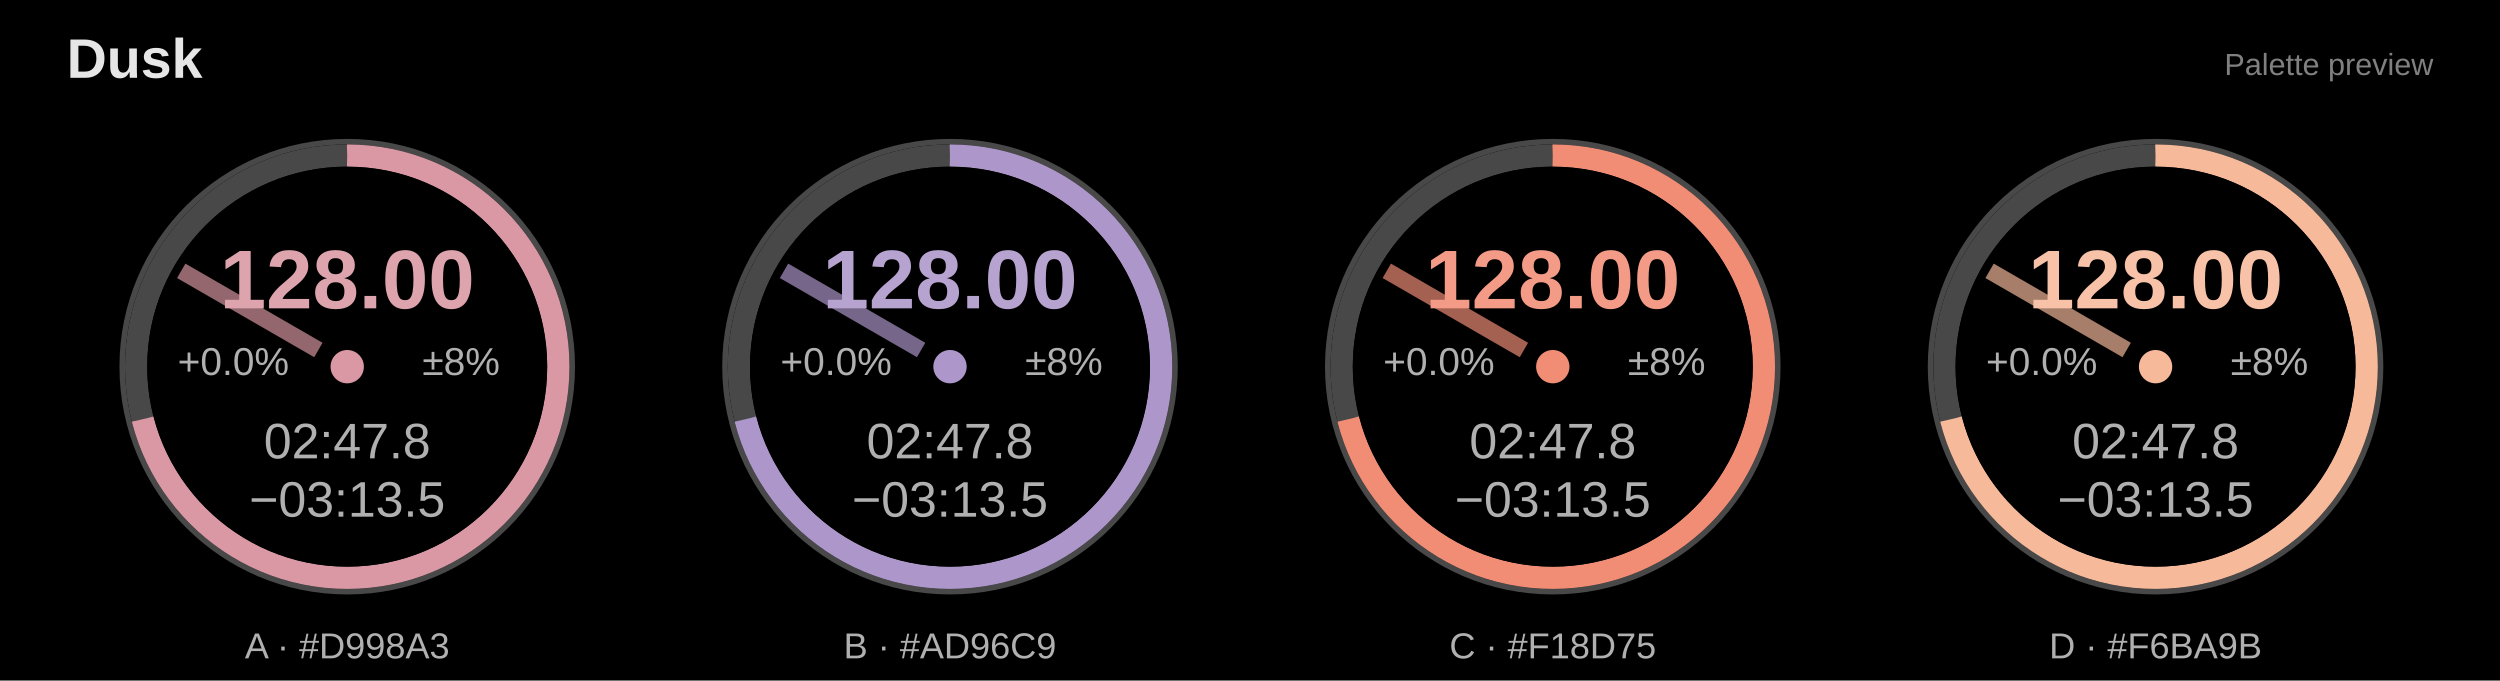
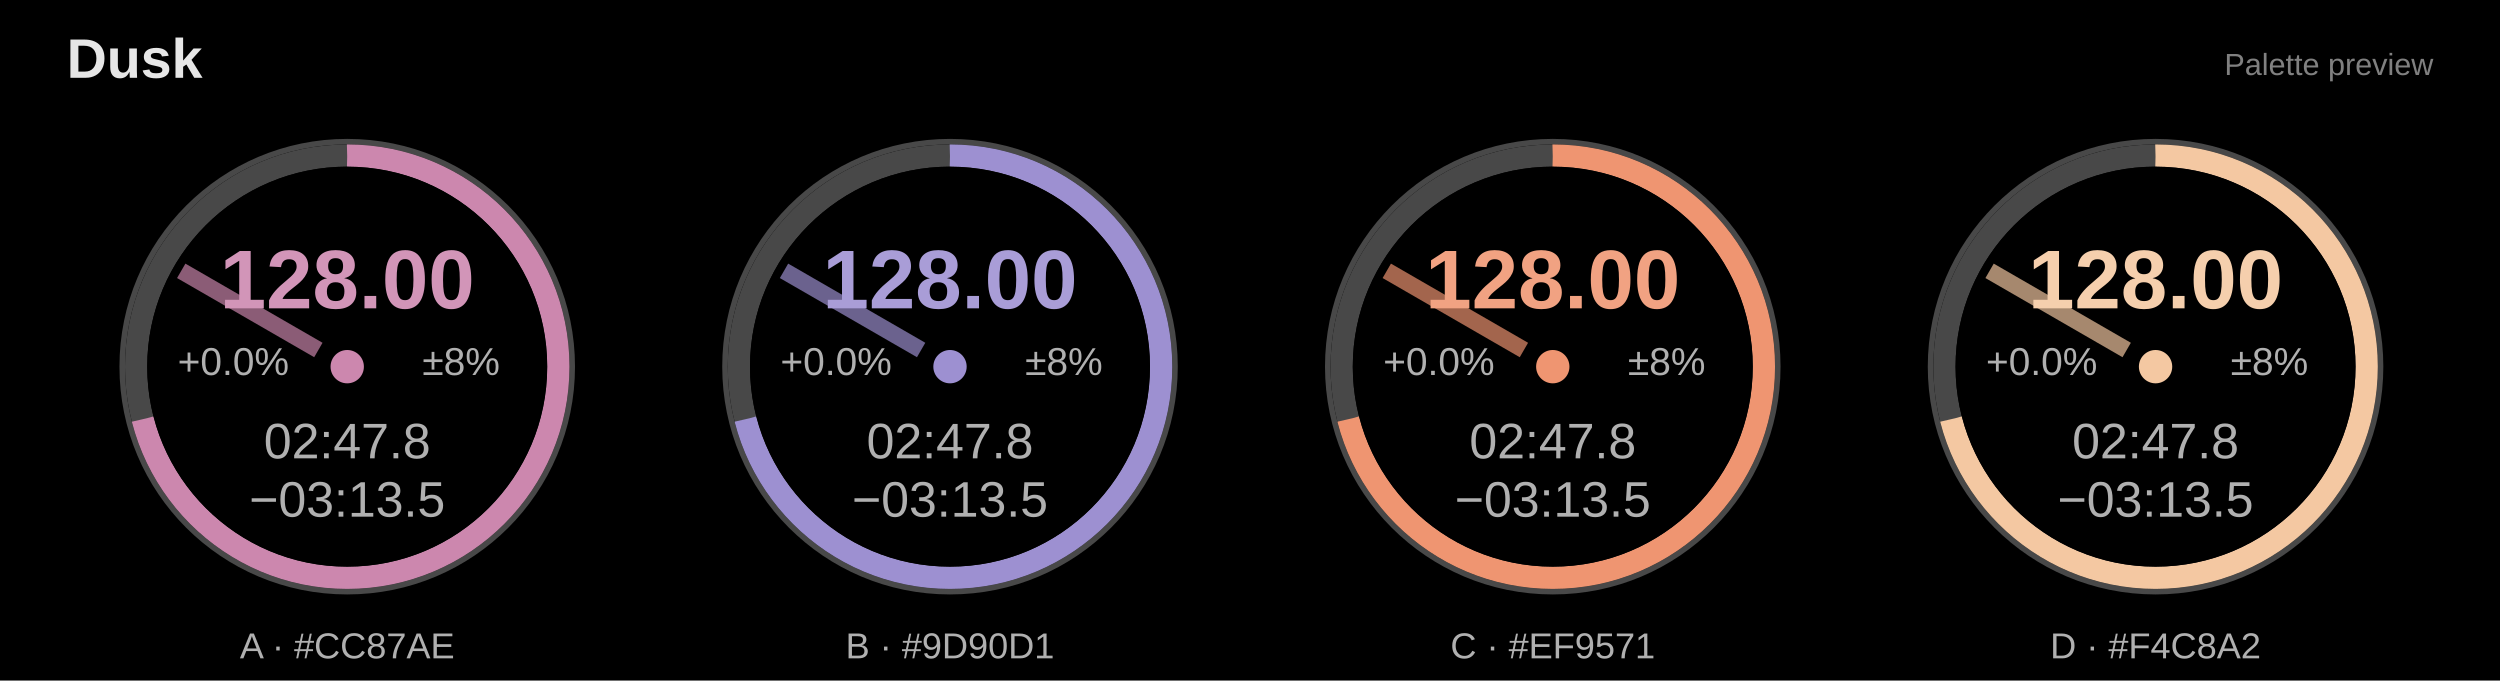
<svg xmlns="http://www.w3.org/2000/svg" width="900" height="245" viewBox="0 0 900 245" role="img" aria-labelledby="title desc">
  <style>text{font-family:Arial,Helvetica,sans-serif;font-variant-numeric:tabular-nums}</style>
  <rect width="900" height="245" fill="#000000" />
  <g transform="translate(0,0)">
    <text x="24" y="28" fill="#E6E6E6" font-size="20" text-anchor="start" font-weight="600">Dusk</text>
    <text x="876" y="27" fill="#808080" font-size="11" text-anchor="end" font-weight="400">Palette preview</text>
    <g transform="translate(43,50)">
      <circle cx="82" cy="82" r="81" fill="#000000" stroke="#484848" stroke-width="2" />
      <circle cx="82" cy="82" r="76" fill="none" stroke="#484848" stroke-width="8" />
-       <circle cx="82" cy="82" r="76" fill="none" stroke="#D998A3" stroke-width="8" stroke-dasharray="339.041 138.481" transform="rotate(-90 82 82)" />
+       <circle cx="82" cy="82" r="76" fill="none" stroke="#CC87AE" stroke-width="8" stroke-dasharray="339.041 138.481" transform="rotate(-90 82 82)" />
      <circle cx="82" cy="82" r="71.5" fill="#000000" stroke="#000000" />
-       <rect x="79" y="13" width="6" height="57" fill="#94676F" transform="rotate(-60 82 82)" />
-       <circle cx="82" cy="82" r="6" fill="#D998A3" />
-       <text x="82" y="61" fill="#DEA4AE" font-size="30" text-anchor="middle" font-weight="700">128.00</text>
+       <rect x="79" y="13" width="6" height="57" fill="#8B5C76" transform="rotate(-60 82 82)" />
+       <circle cx="82" cy="82" r="6" fill="#CC87AE" />
+       <text x="82" y="61" fill="#D295B8" font-size="30" text-anchor="middle" font-weight="700">128.00</text>
      <text x="41" y="85" fill="#B0B0B0" font-size="14" text-anchor="middle" font-weight="400">+0.0%</text>
      <text x="123" y="85" fill="#B0B0B0" font-size="14" text-anchor="middle" font-weight="400">±8%</text>
      <text x="82" y="115" fill="#B0B0B0" font-size="18" text-anchor="middle" font-weight="400">02:47.8</text>
      <text x="82" y="136" fill="#B0B0B0" font-size="18" text-anchor="middle" font-weight="400">−03:13.5</text>
-       <text x="82" y="187" fill="#B0B0B0" font-size="13" text-anchor="middle" font-weight="400">A  ·  #D998A3</text>
+       <text x="82" y="187" fill="#B0B0B0" font-size="13" text-anchor="middle" font-weight="400">A  ·  #CC87AE</text>
    </g>
    <g transform="translate(260,50)">
      <circle cx="82" cy="82" r="81" fill="#000000" stroke="#484848" stroke-width="2" />
      <circle cx="82" cy="82" r="76" fill="none" stroke="#484848" stroke-width="8" />
-       <circle cx="82" cy="82" r="76" fill="none" stroke="#AD96C9" stroke-width="8" stroke-dasharray="339.041 138.481" transform="rotate(-90 82 82)" />
+       <circle cx="82" cy="82" r="76" fill="none" stroke="#9D90D1" stroke-width="8" stroke-dasharray="339.041 138.481" transform="rotate(-90 82 82)" />
      <circle cx="82" cy="82" r="71.5" fill="#000000" stroke="#000000" />
-       <rect x="79" y="13" width="6" height="57" fill="#766689" transform="rotate(-60 82 82)" />
-       <circle cx="82" cy="82" r="6" fill="#AD96C9" />
-       <text x="82" y="61" fill="#B7A3CF" font-size="30" text-anchor="middle" font-weight="700">128.00</text>
+       <rect x="79" y="13" width="6" height="57" fill="#6B628E" transform="rotate(-60 82 82)" />
+       <circle cx="82" cy="82" r="6" fill="#9D90D1" />
+       <text x="82" y="61" fill="#A99DD7" font-size="30" text-anchor="middle" font-weight="700">128.00</text>
      <text x="41" y="85" fill="#B0B0B0" font-size="14" text-anchor="middle" font-weight="400">+0.0%</text>
      <text x="123" y="85" fill="#B0B0B0" font-size="14" text-anchor="middle" font-weight="400">±8%</text>
      <text x="82" y="115" fill="#B0B0B0" font-size="18" text-anchor="middle" font-weight="400">02:47.8</text>
      <text x="82" y="136" fill="#B0B0B0" font-size="18" text-anchor="middle" font-weight="400">−03:13.5</text>
-       <text x="82" y="187" fill="#B0B0B0" font-size="13" text-anchor="middle" font-weight="400">B  ·  #AD96C9</text>
+       <text x="82" y="187" fill="#B0B0B0" font-size="13" text-anchor="middle" font-weight="400">B  ·  #9D90D1</text>
    </g>
    <g transform="translate(477,50)">
      <circle cx="82" cy="82" r="81" fill="#000000" stroke="#484848" stroke-width="2" />
      <circle cx="82" cy="82" r="76" fill="none" stroke="#484848" stroke-width="8" />
-       <circle cx="82" cy="82" r="76" fill="none" stroke="#F18D75" stroke-width="8" stroke-dasharray="339.041 138.481" transform="rotate(-90 82 82)" />
+       <circle cx="82" cy="82" r="76" fill="none" stroke="#EF9571" stroke-width="8" stroke-dasharray="339.041 138.481" transform="rotate(-90 82 82)" />
      <circle cx="82" cy="82" r="71.5" fill="#000000" stroke="#000000" />
-       <rect x="79" y="13" width="6" height="57" fill="#A46050" transform="rotate(-60 82 82)" />
-       <circle cx="82" cy="82" r="6" fill="#F18D75" />
-       <text x="82" y="61" fill="#F39B86" font-size="30" text-anchor="middle" font-weight="700">128.00</text>
+       <rect x="79" y="13" width="6" height="57" fill="#A3654D" transform="rotate(-60 82 82)" />
+       <circle cx="82" cy="82" r="6" fill="#EF9571" />
+       <text x="82" y="61" fill="#F1A282" font-size="30" text-anchor="middle" font-weight="700">128.00</text>
      <text x="41" y="85" fill="#B0B0B0" font-size="14" text-anchor="middle" font-weight="400">+0.0%</text>
      <text x="123" y="85" fill="#B0B0B0" font-size="14" text-anchor="middle" font-weight="400">±8%</text>
      <text x="82" y="115" fill="#B0B0B0" font-size="18" text-anchor="middle" font-weight="400">02:47.8</text>
      <text x="82" y="136" fill="#B0B0B0" font-size="18" text-anchor="middle" font-weight="400">−03:13.5</text>
-       <text x="82" y="187" fill="#B0B0B0" font-size="13" text-anchor="middle" font-weight="400">C  ·  #F18D75</text>
+       <text x="82" y="187" fill="#B0B0B0" font-size="13" text-anchor="middle" font-weight="400">C  ·  #EF9571</text>
    </g>
    <g transform="translate(694,50)">
      <circle cx="82" cy="82" r="81" fill="#000000" stroke="#484848" stroke-width="2" />
      <circle cx="82" cy="82" r="76" fill="none" stroke="#484848" stroke-width="8" />
-       <circle cx="82" cy="82" r="76" fill="none" stroke="#F6BA9B" stroke-width="8" stroke-dasharray="339.041 138.481" transform="rotate(-90 82 82)" />
+       <circle cx="82" cy="82" r="76" fill="none" stroke="#F4C8A2" stroke-width="8" stroke-dasharray="339.041 138.481" transform="rotate(-90 82 82)" />
      <circle cx="82" cy="82" r="71.5" fill="#000000" stroke="#000000" />
-       <rect x="79" y="13" width="6" height="57" fill="#A77E69" transform="rotate(-60 82 82)" />
-       <circle cx="82" cy="82" r="6" fill="#F6BA9B" />
-       <text x="82" y="61" fill="#F7C2A7" font-size="30" text-anchor="middle" font-weight="700">128.00</text>
+       <rect x="79" y="13" width="6" height="57" fill="#A6886E" transform="rotate(-60 82 82)" />
+       <circle cx="82" cy="82" r="6" fill="#F4C8A2" />
+       <text x="82" y="61" fill="#F5CFAD" font-size="30" text-anchor="middle" font-weight="700">128.00</text>
      <text x="41" y="85" fill="#B0B0B0" font-size="14" text-anchor="middle" font-weight="400">+0.0%</text>
      <text x="123" y="85" fill="#B0B0B0" font-size="14" text-anchor="middle" font-weight="400">±8%</text>
      <text x="82" y="115" fill="#B0B0B0" font-size="18" text-anchor="middle" font-weight="400">02:47.8</text>
      <text x="82" y="136" fill="#B0B0B0" font-size="18" text-anchor="middle" font-weight="400">−03:13.5</text>
-       <text x="82" y="187" fill="#B0B0B0" font-size="13" text-anchor="middle" font-weight="400">D  ·  #F6BA9B</text>
+       <text x="82" y="187" fill="#B0B0B0" font-size="13" text-anchor="middle" font-weight="400">D  ·  #F4C8A2</text>
    </g>
  </g>
</svg>
